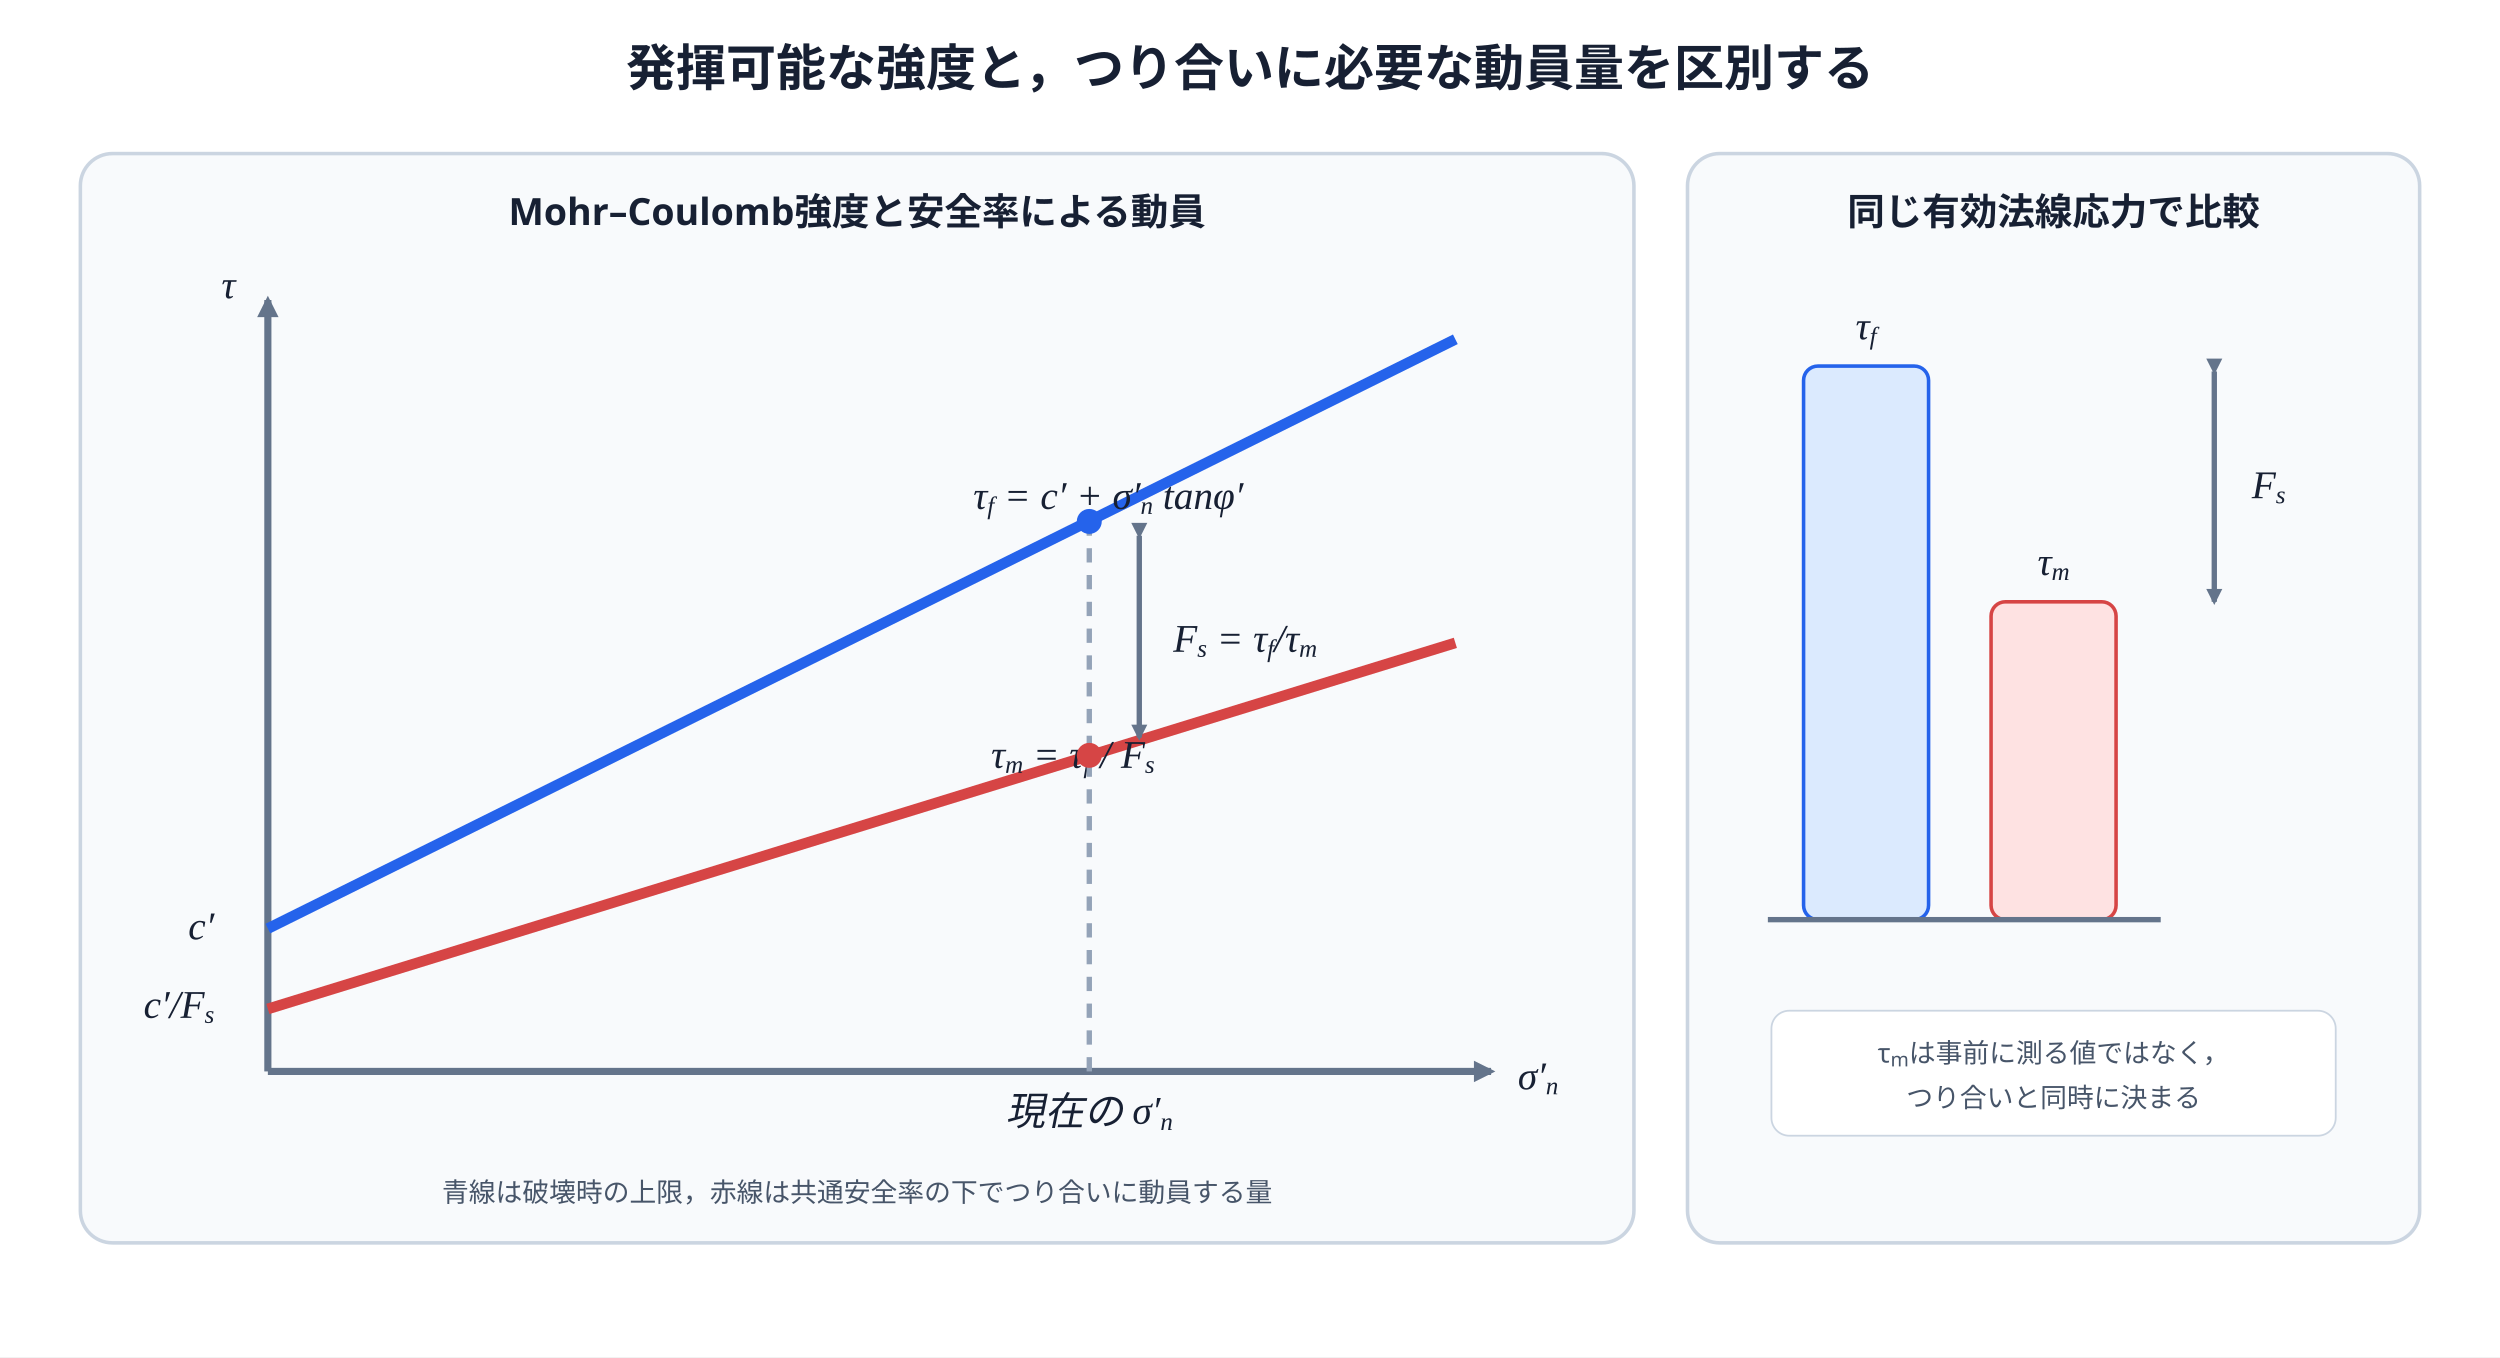
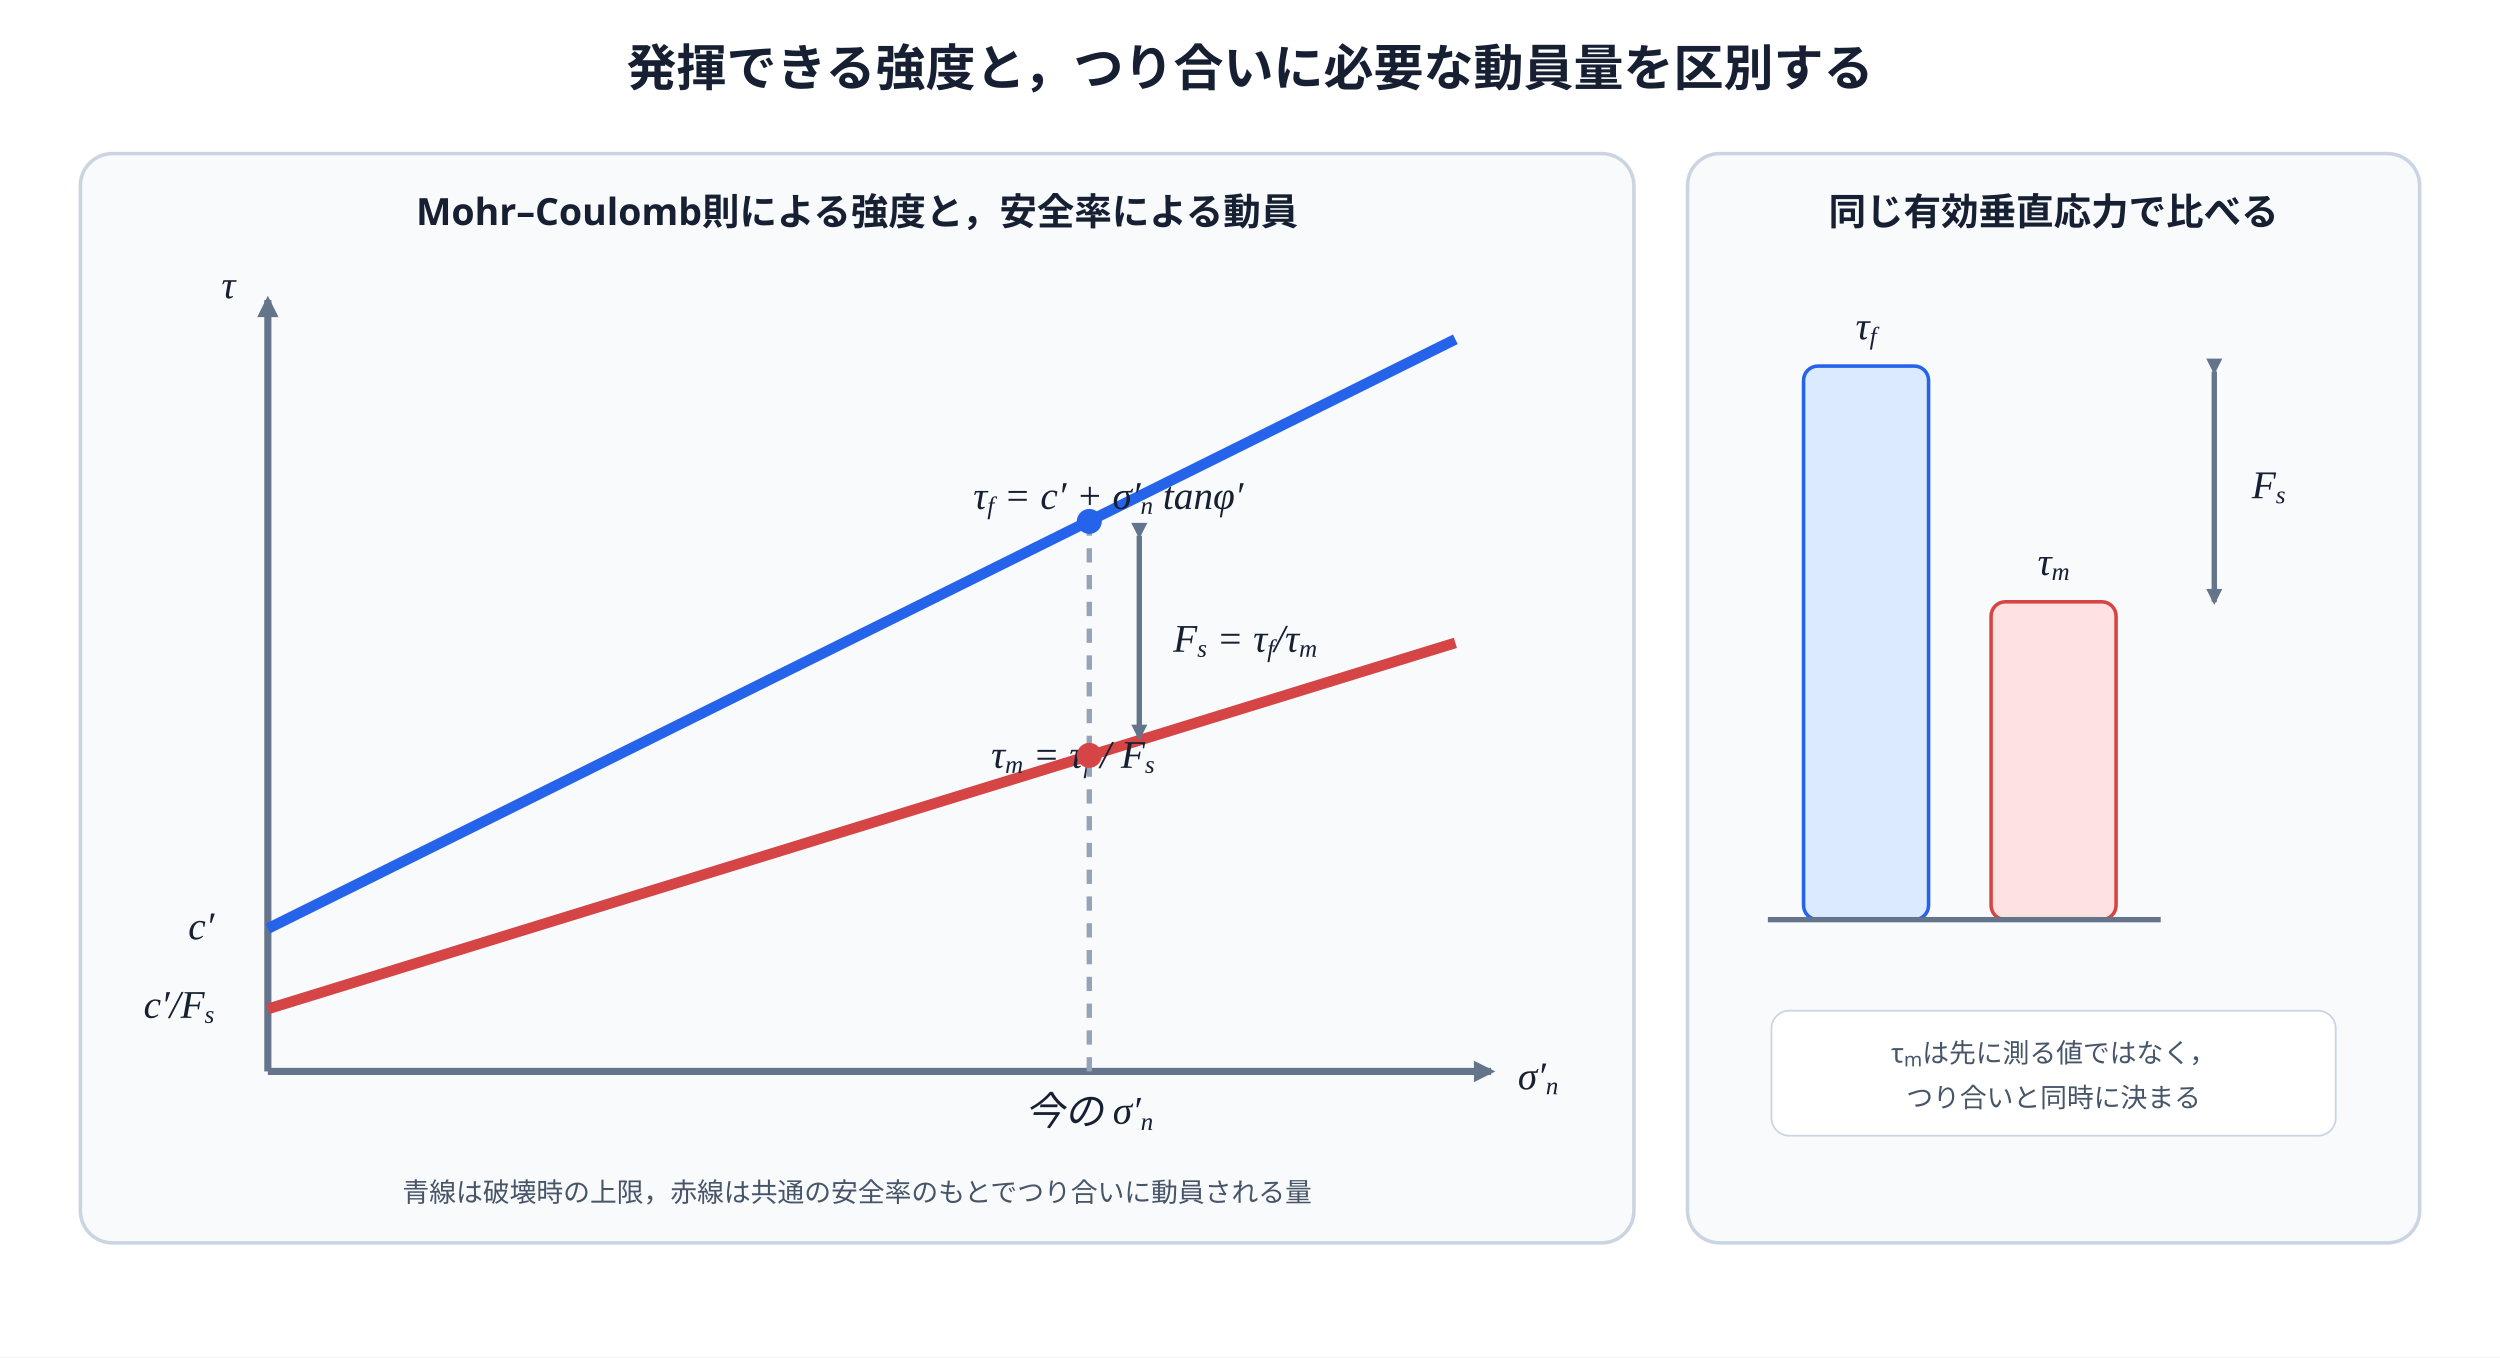
<svg xmlns="http://www.w3.org/2000/svg" width="1400" height="760" viewBox="0 0 1400 760" role="img" aria-labelledby="title desc">
  <defs>
    <marker id="gray" viewBox="0 0 10 10" markerWidth="3" markerHeight="3" refX="8" refY="5" orient="auto">
      <path d="M0 0L10 5L0 10Z" fill="#64748b" />
    </marker>
    <marker id="blue" viewBox="0 0 10 10" markerWidth="3" markerHeight="3" refX="8" refY="5" orient="auto">
      <path d="M0 0L10 5L0 10Z" fill="#2563eb" />
    </marker>
    <marker id="red" viewBox="0 0 10 10" markerWidth="3" markerHeight="3" refX="8" refY="5" orient="auto">
      <path d="M0 0L10 5L0 10Z" fill="#d64545" />
    </marker>
    <style>
      .title{font:700 28px "Noto Sans JP","Hiragino Sans","Yu Gothic",sans-serif;fill:#172033}.head{font:700 21px "Noto Sans JP","Hiragino Sans","Yu Gothic",sans-serif;fill:#172033}.label{font:600 17px "Noto Sans JP","Hiragino Sans","Yu Gothic",sans-serif;fill:#172033}.small{font:500 15px "Noto Sans JP","Hiragino Sans","Yu Gothic",sans-serif;fill:#475569}.math{font:italic 22px Georgia,"Times New Roman",serif;fill:#172033}.panel{fill:#f8fafc;stroke:#cbd5e1;stroke-width:2}
    </style>
  </defs>
  <rect width="1400" height="760" fill="#fff" />
-   <text x="700" y="48" text-anchor="middle" class="title">発揮可能な強度と，つり合いに必要な動員量を区別する</text>
+   <text x="700" y="48" text-anchor="middle" class="title">発揮できる強度と，つり合いに必要な動員量を区別する</text>
  <rect x="45" y="86" width="870" height="610" rx="18" class="panel" />
-   <text x="480" y="126" text-anchor="middle" class="head">Mohr–Coulomb強度と安全率による動員</text>
+   <text x="480" y="126" text-anchor="middle" class="head">Mohr–Coulomb則による強度と，安全率による動員</text>
  <line x1="150" y1="600" x2="835" y2="600" stroke="#64748b" stroke-width="4" marker-end="url(#gray)" />
  <line x1="150" y1="600" x2="150" y2="168" stroke="#64748b" stroke-width="4" marker-end="url(#gray)" />
  <text x="850" y="610" class="math">σ′<tspan baseline-shift="sub" font-size="14">n</tspan>
  </text>
  <text x="124" y="167" class="math">τ</text>
  <line x1="150" y1="520" x2="815" y2="190" stroke="#2563eb" stroke-width="6" />
  <text x="545" y="285" class="math" fill="#2563eb">τ<tspan baseline-shift="sub" font-size="14">f</tspan> = c′ + σ′<tspan baseline-shift="sub" font-size="14">n</tspan> tanφ′</text>
  <line x1="150" y1="565" x2="815" y2="360" stroke="#d64545" stroke-width="6" />
  <text x="555" y="430" class="math" fill="#d64545">τ<tspan baseline-shift="sub" font-size="14">m</tspan> = τ<tspan baseline-shift="sub" font-size="14">f</tspan> / F<tspan baseline-shift="sub" font-size="14">s</tspan>
  </text>
  <text x="120" y="526" text-anchor="end" class="math" fill="#2563eb">c′</text>
  <text x="120" y="570" text-anchor="end" class="math" fill="#d64545">c′/F<tspan baseline-shift="sub" font-size="14">s</tspan>
  </text>
  <line x1="610" y1="600" x2="610" y2="292" stroke="#94a3b8" stroke-width="3" stroke-dasharray="8 7" />
  <circle cx="610" cy="292" r="7" fill="#2563eb" />
  <circle cx="610" cy="423" r="7" fill="#d64545" />
  <line x1="638" y1="300" x2="638" y2="413" stroke="#64748b" stroke-width="3" marker-start="url(#gray)" marker-end="url(#gray)" />
  <text x="657" y="365" class="math">F<tspan baseline-shift="sub" font-size="14">s</tspan> = τ<tspan baseline-shift="sub" font-size="14">f</tspan>/τ<tspan baseline-shift="sub" font-size="14">m</tspan>
  </text>
-   <text x="610" y="630" text-anchor="middle" class="math">現在の σ′<tspan baseline-shift="sub" font-size="14">n</tspan>
+   <text x="610" y="630" text-anchor="middle" class="math">今の σ′<tspan baseline-shift="sub" font-size="14">n</tspan>
  </text>
-   <text x="480" y="673" text-anchor="middle" class="small">青線は破壊時の上限，赤線は共通安全率の下でつり合いに動員する量</text>
+   <text x="480" y="673" text-anchor="middle" class="small">青線は破壊時の上限，赤線は共通の安全率のもとでつり合いに動員される量</text>
  <rect x="945" y="86" width="410" height="610" rx="18" class="panel" />
-   <text x="1150" y="126" text-anchor="middle" class="head">同じ有効法線応力で比較</text>
+   <text x="1150" y="126" text-anchor="middle" class="head">同じ有効垂直応力で比べる</text>
  <rect x="1010" y="205" width="70" height="310" rx="8" fill="#dbeafe" stroke="#2563eb" stroke-width="2" />
  <rect x="1115" y="337" width="70" height="178" rx="8" fill="#fee2e2" stroke="#d64545" stroke-width="2" />
  <line x1="990" y1="515" x2="1210" y2="515" stroke="#64748b" stroke-width="3" />
  <text x="1045" y="190" text-anchor="middle" class="math" fill="#2563eb">τ<tspan baseline-shift="sub" font-size="14">f</tspan>
  </text>
  <text x="1150" y="322" text-anchor="middle" class="math" fill="#d64545">τ<tspan baseline-shift="sub" font-size="14">m</tspan>
  </text>
  <path d="M1240 208 V337" stroke="#64748b" stroke-width="3" marker-start="url(#gray)" marker-end="url(#gray)" />
  <text x="1261" y="279" class="math">F<tspan baseline-shift="sub" font-size="14">s</tspan>
  </text>
  <rect x="992" y="566" width="316" height="70" rx="10" fill="#fff" stroke="#cbd5e1" />
-   <text x="1150" y="595" text-anchor="middle" class="small">τ<tspan baseline-shift="sub" font-size="11">m</tspan>は事前に測る値ではなく，</text>
+   <text x="1150" y="595" text-anchor="middle" class="small">τ<tspan baseline-shift="sub" font-size="11">m</tspan>は先に測る値ではなく，</text>
  <text x="1150" y="620" text-anchor="middle" class="small">つり合いと同時に決まる</text>
</svg>
